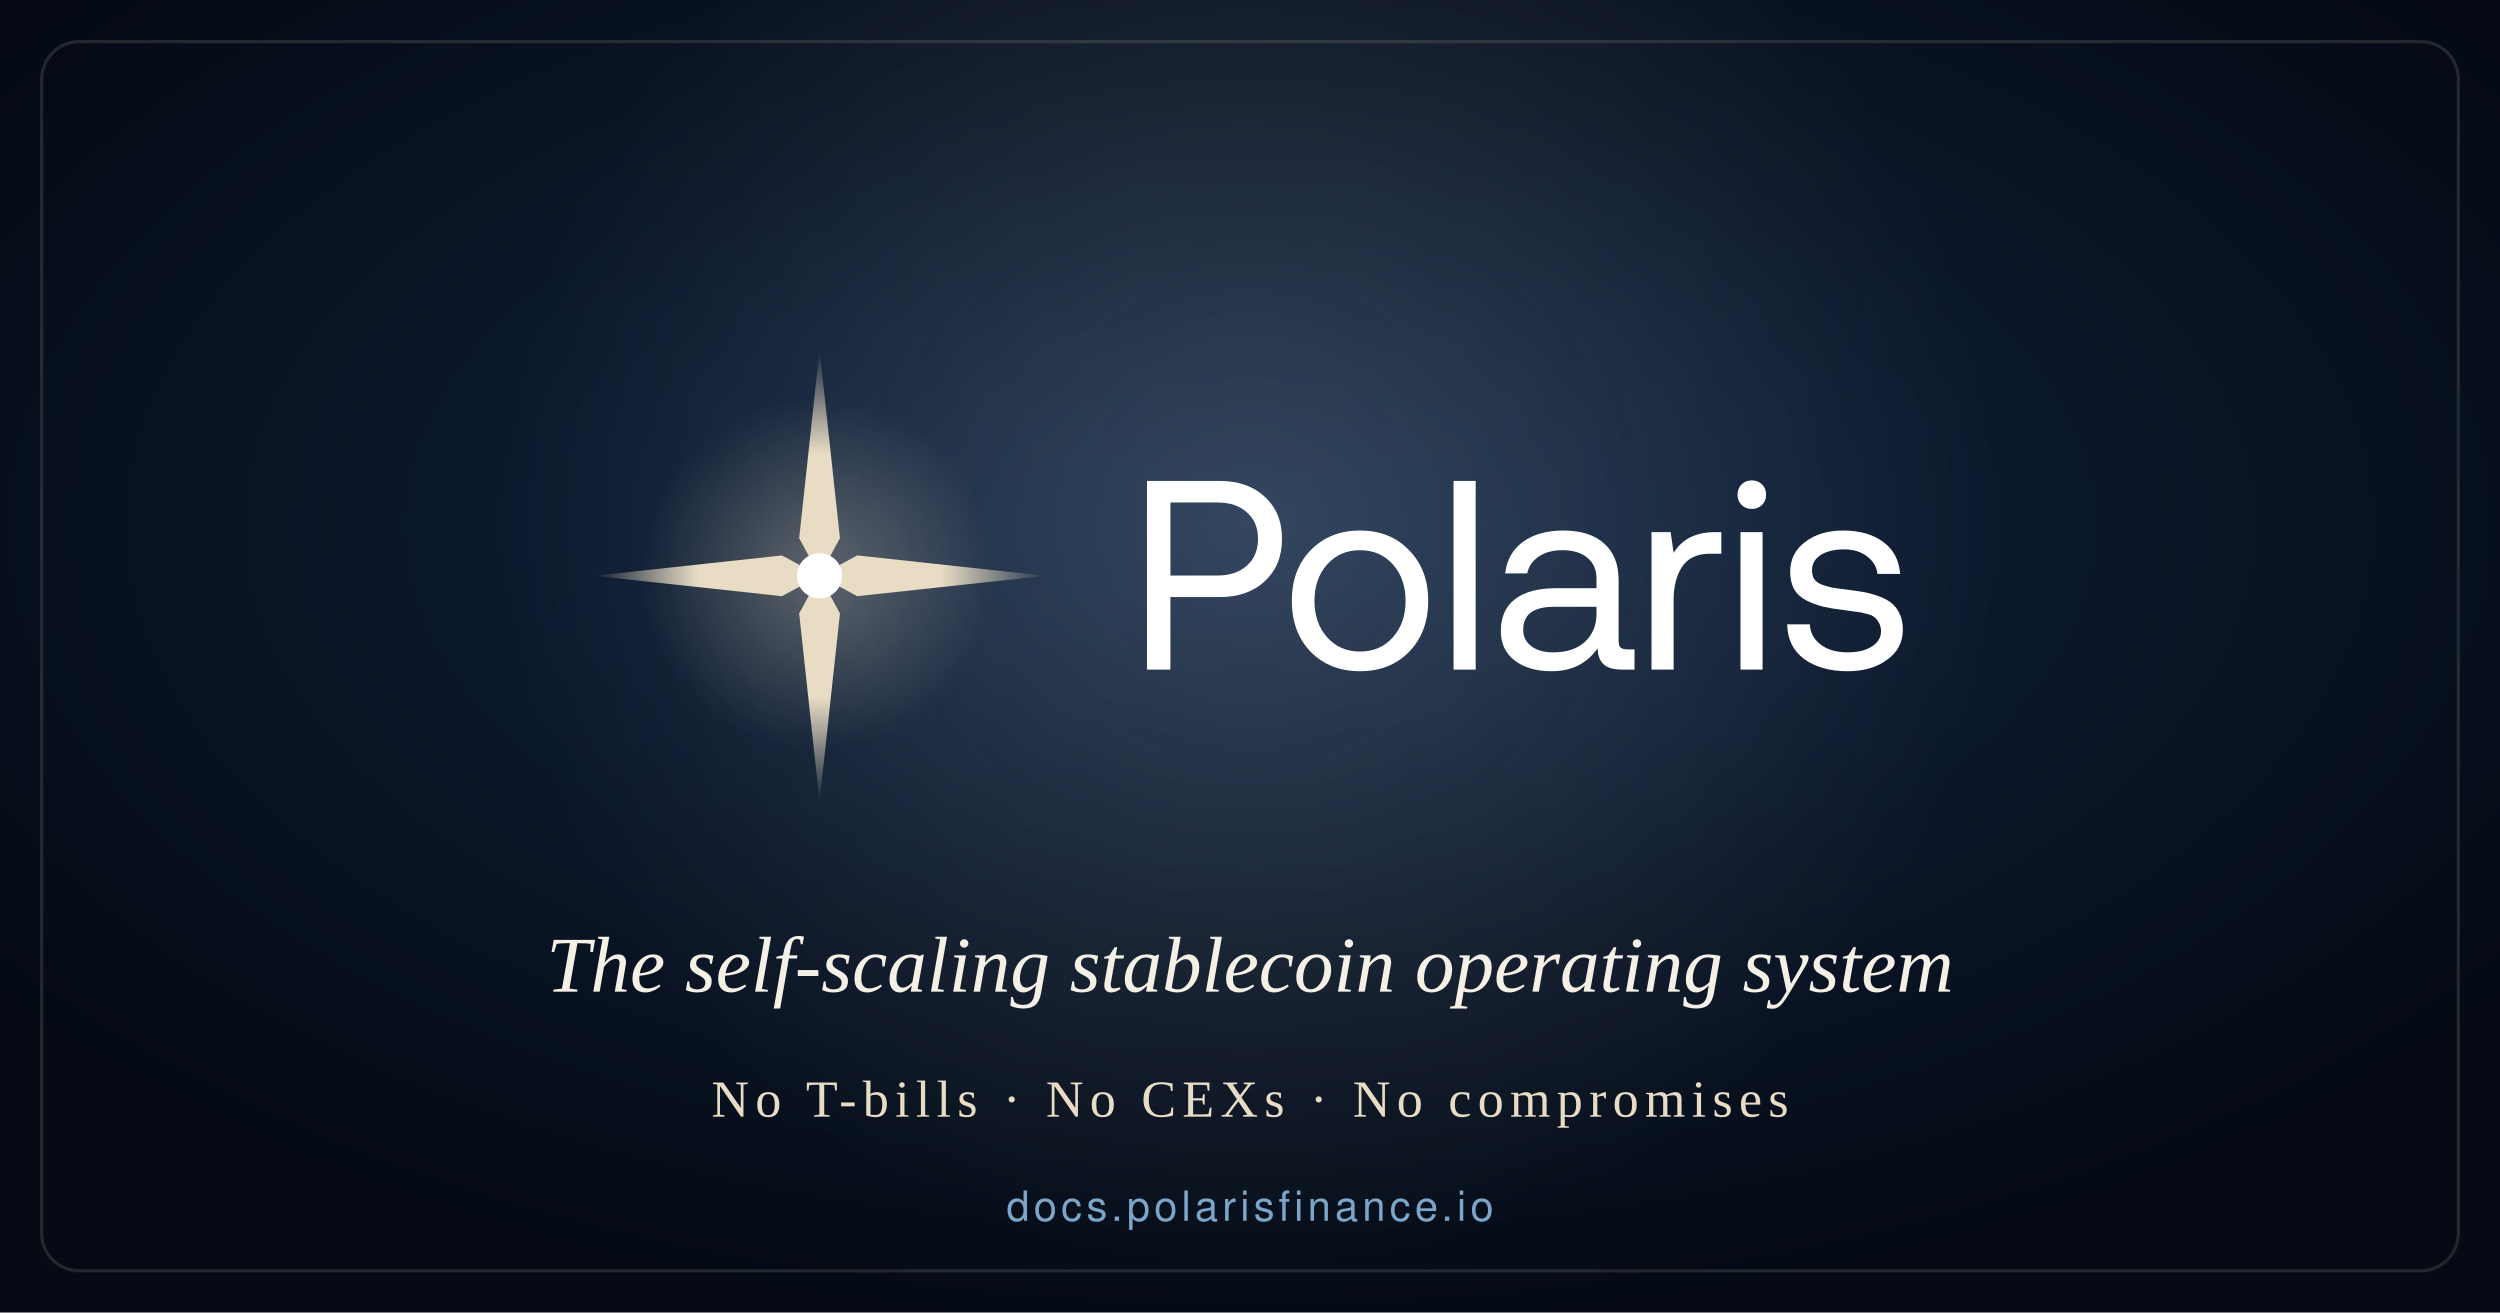
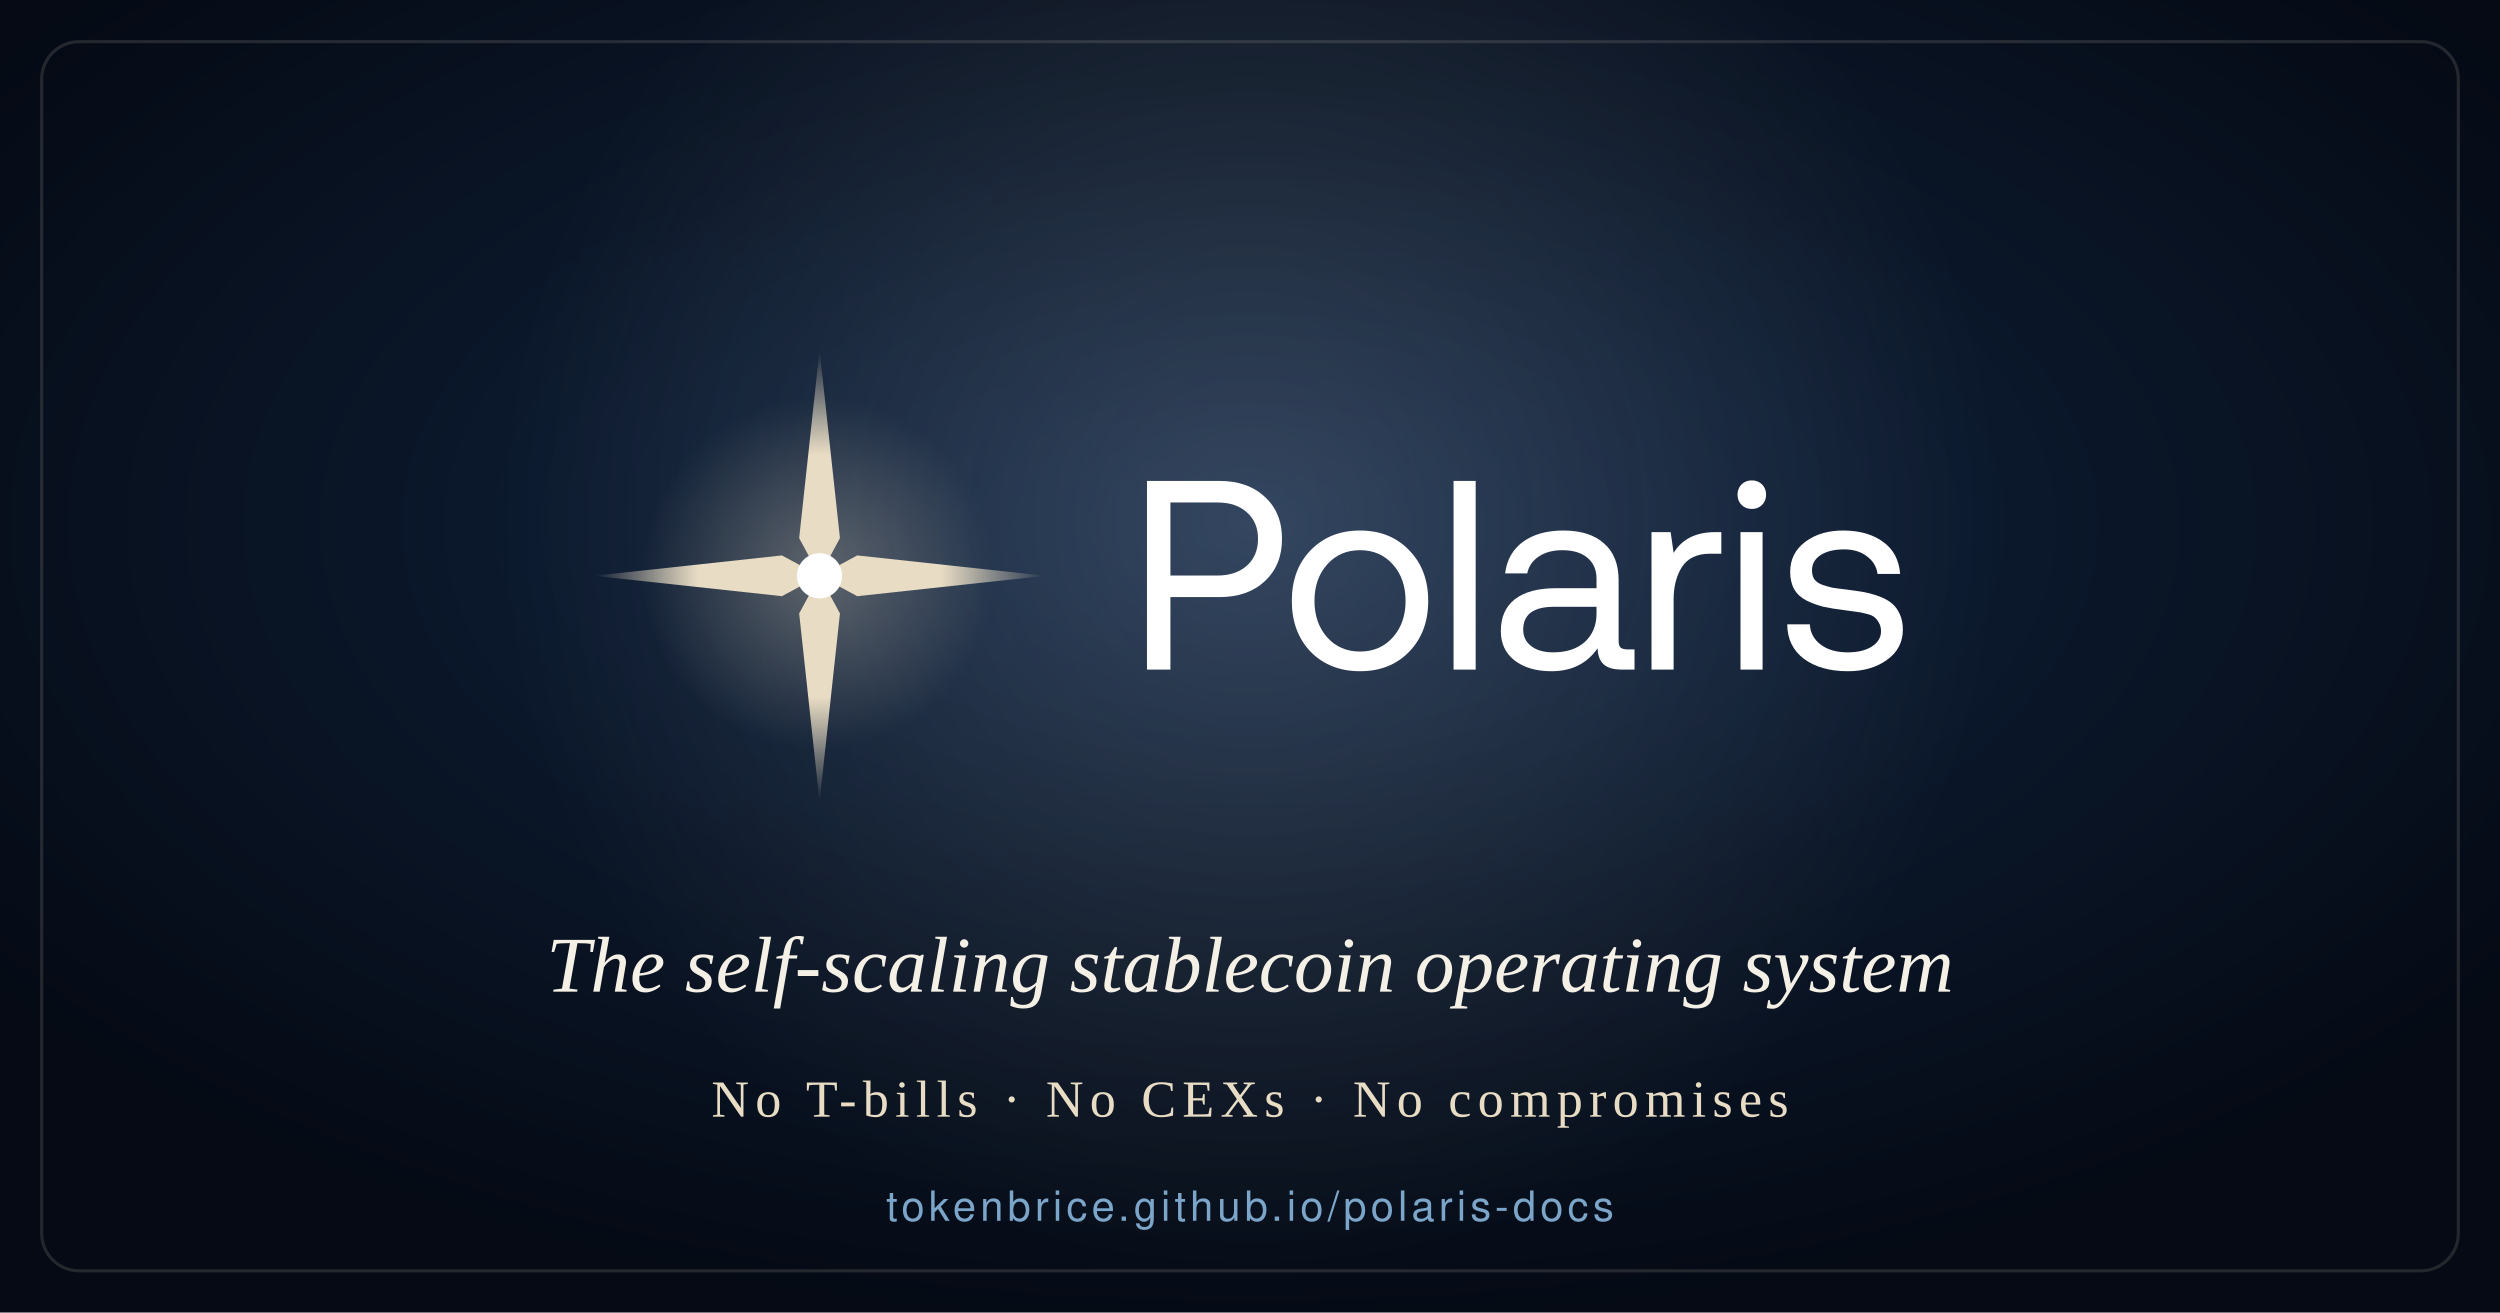
<svg xmlns="http://www.w3.org/2000/svg" width="1200" height="630" viewBox="0 0 1200 630" fill="none">
  <defs>
    <radialGradient id="bgGlow" cx="0.5" cy="0.4" r="0.62" gradientUnits="objectBoundingBox">
      <stop offset="0" stop-color="#122a4d" />
      <stop offset="0.55" stop-color="#0a1628" />
      <stop offset="1" stop-color="#050a14" />
    </radialGradient>
    <radialGradient id="starGlow" cx="0" cy="0" r="1" gradientUnits="userSpaceOnUse" gradientTransform="translate(600 250) scale(360)">
      <stop offset="0" stop-color="#e8dcc4" stop-opacity="0.16" />
      <stop offset="1" stop-color="#e8dcc4" stop-opacity="0" />
    </radialGradient>
    <radialGradient id="emb_radial" cx="0" cy="0" r="1" gradientUnits="userSpaceOnUse" gradientTransform="translate(43.1475 43.1469) rotate(90) scale(33.9014)">
      <stop stop-color="#E8DCC4" stop-opacity="0.32" />
      <stop offset="1" stop-color="#E8DCC4" stop-opacity="0" />
    </radialGradient>
    <linearGradient id="emb_l1" x1="0" y1="43.529" x2="43.529" y2="43.529" gradientUnits="userSpaceOnUse">
      <stop stop-color="#E8DCC4" stop-opacity="0" />
      <stop offset="0.464" stop-color="#E8DCC4" />
    </linearGradient>
    <linearGradient id="emb_l2" x1="87.057" y1="43.529" x2="43.529" y2="43.529" gradientUnits="userSpaceOnUse">
      <stop stop-color="#E8DCC4" stop-opacity="0" />
      <stop offset="0.464" stop-color="#E8DCC4" />
    </linearGradient>
    <linearGradient id="emb_l3" x1="43.529" y1="0" x2="43.529" y2="43.528" gradientUnits="userSpaceOnUse">
      <stop stop-color="#E8DCC4" stop-opacity="0" />
      <stop offset="0.464" stop-color="#E8DCC4" />
    </linearGradient>
    <linearGradient id="emb_l4" x1="43.529" y1="87.056" x2="43.529" y2="43.528" gradientUnits="userSpaceOnUse">
      <stop stop-color="#E8DCC4" stop-opacity="0" />
      <stop offset="0.464" stop-color="#E8DCC4" />
    </linearGradient>
  </defs>
  <rect width="1200" height="630" fill="url(#bgGlow)" />
  <rect width="1200" height="630" fill="url(#starGlow)" />
  <rect x="20" y="20" width="1160" height="590" rx="18" fill="none" stroke="#e8dcc4" stroke-opacity="0.14" stroke-width="1.5" />
  <g transform="translate(285 168) scale(2.49)">
    <path d="M43.148 77.048C61.871 77.048 77.049 61.87 77.049 43.147C77.049 24.424 61.871 9.245 43.148 9.245C24.424 9.245 9.246 24.424 9.246 43.147C9.246 61.87 24.424 77.048 43.148 77.048Z" fill="url(#emb_radial)" />
    <path d="M0 43.529L36.274 39.599L43.528 43.529L36.274 47.458L0 43.529Z" fill="url(#emb_l1)" />
    <path d="M87.057 43.529L50.783 39.599L43.529 43.529L50.783 47.458L87.057 43.529Z" fill="url(#emb_l2)" />
    <path d="M43.529 0L47.459 36.274L43.529 43.528L39.599 36.274L43.529 0Z" fill="url(#emb_l3)" />
    <path d="M43.529 87.056L47.459 50.783L43.529 43.528L39.599 50.783L43.529 87.056Z" fill="url(#emb_l4)" />
    <path d="M43.528 47.881C45.932 47.881 47.881 45.932 47.881 43.528C47.881 41.124 45.932 39.175 43.528 39.175C41.124 39.175 39.175 41.124 39.175 43.528C39.175 45.932 41.124 47.881 43.528 47.881Z" fill="white" />
    <path d="M106.645 61.611V25.238H120.622C124.26 25.238 127.169 26.26 129.352 28.304C131.569 30.313 132.677 33.015 132.677 36.41C132.677 39.805 131.569 42.524 129.352 44.568C127.169 46.612 124.26 47.633 120.622 47.633H111.165V61.611H106.645ZM120.259 29.395H111.165V43.477H120.207C122.597 43.477 124.502 42.836 125.922 41.554C127.343 40.272 128.053 38.557 128.053 36.41C128.053 34.262 127.343 32.565 125.922 31.317C124.537 30.036 122.649 29.395 120.259 29.395Z" fill="white" />
    <path d="M157.171 58.182C154.746 60.676 151.594 61.923 147.714 61.923C143.834 61.923 140.665 60.676 138.205 58.182C135.78 55.653 134.568 52.379 134.568 48.361C134.568 44.343 135.78 41.086 138.205 38.592C140.665 36.063 143.834 34.799 147.714 34.799C151.594 34.799 154.746 36.063 157.171 38.592C159.631 41.086 160.861 44.343 160.861 48.361C160.861 52.379 159.631 55.653 157.171 58.182ZM141.375 55.376C143.003 57.212 145.116 58.13 147.714 58.13C150.312 58.13 152.425 57.212 154.054 55.376C155.682 53.54 156.496 51.202 156.496 48.361C156.496 45.52 155.682 43.182 154.054 41.346C152.425 39.51 150.312 38.592 147.714 38.592C145.116 38.592 143.003 39.51 141.375 41.346C139.747 43.182 138.933 45.52 138.933 48.361C138.933 51.202 139.747 53.54 141.375 55.376Z" fill="white" />
    <path d="M165.747 61.611V25.238H170.008V61.611H165.747Z" fill="white" />
    <path d="M199.28 57.714H200.631V61.611H198.292C196.595 61.611 195.382 61.265 194.655 60.572C193.927 59.879 193.546 58.857 193.512 57.506C191.468 60.451 188.506 61.923 184.626 61.923C181.682 61.923 179.309 61.23 177.507 59.844C175.741 58.459 174.857 56.571 174.857 54.181C174.857 51.513 175.758 49.469 177.559 48.049C179.395 46.629 182.045 45.919 185.51 45.919H193.304V44.1C193.304 42.368 192.715 41.017 191.537 40.047C190.394 39.077 188.783 38.592 186.705 38.592C184.869 38.592 183.345 39.008 182.132 39.839C180.954 40.636 180.227 41.71 179.95 43.061H175.689C176.001 40.463 177.144 38.436 179.118 36.981C181.128 35.526 183.726 34.799 186.913 34.799C190.307 34.799 192.923 35.63 194.759 37.293C196.629 38.921 197.565 41.277 197.565 44.36V55.947C197.565 56.64 197.686 57.108 197.928 57.35C198.206 57.593 198.656 57.714 199.28 57.714ZM193.304 50.803V49.504H185.094C181.145 49.504 179.17 50.976 179.17 53.921C179.17 55.237 179.69 56.294 180.729 57.091C181.768 57.887 183.171 58.286 184.938 58.286C187.536 58.286 189.58 57.61 191.07 56.259C192.559 54.873 193.304 53.055 193.304 50.803Z" fill="white" />
    <path d="M216.169 35.111H217.364V39.268H215.234C212.705 39.268 210.886 40.116 209.778 41.814C208.704 43.511 208.167 45.607 208.167 48.101V61.611H203.906V35.111H207.595L208.167 39.112C209.795 36.444 212.463 35.111 216.169 35.111Z" fill="white" />
    <path d="M225.215 29.863C224.695 30.382 224.037 30.642 223.24 30.642C222.443 30.642 221.785 30.382 221.265 29.863C220.746 29.343 220.486 28.685 220.486 27.888C220.486 27.091 220.746 26.433 221.265 25.913C221.785 25.394 222.443 25.134 223.24 25.134C224.037 25.134 224.695 25.394 225.215 25.913C225.734 26.433 225.994 27.091 225.994 27.888C225.994 28.685 225.734 29.343 225.215 29.863ZM221.058 61.611V35.111H225.318V61.611H221.058Z" fill="white" />
    <path d="M230.064 52.882H234.429C234.499 54.475 235.191 55.774 236.508 56.779C237.824 57.783 239.573 58.286 241.756 58.286C243.626 58.286 245.151 57.922 246.329 57.194C247.541 56.432 248.147 55.445 248.147 54.233C248.147 53.575 248.009 53.02 247.731 52.57C247.489 52.12 247.212 51.773 246.9 51.531C246.623 51.254 246.103 51.028 245.341 50.855C244.579 50.647 243.99 50.526 243.575 50.491C243.159 50.422 242.397 50.318 241.288 50.18C239.591 49.972 238.188 49.747 237.079 49.504C235.971 49.227 234.88 48.829 233.806 48.309C232.732 47.755 231.935 47.027 231.415 46.127C230.896 45.191 230.636 44.066 230.636 42.749C230.636 40.359 231.606 38.436 233.546 36.981C235.52 35.492 238.015 34.764 241.028 34.799C244.146 34.834 246.675 35.578 248.615 37.033C250.555 38.454 251.629 40.497 251.836 43.165H247.472C247.298 41.779 246.623 40.653 245.445 39.787C244.302 38.887 242.83 38.436 241.028 38.436C239.158 38.436 237.651 38.8 236.508 39.528C235.399 40.255 234.845 41.225 234.845 42.437C234.845 43.13 234.984 43.702 235.261 44.152C235.572 44.602 236.075 44.966 236.768 45.243C237.495 45.486 238.153 45.676 238.742 45.815C239.366 45.919 240.284 46.04 241.496 46.179C242.882 46.352 244.042 46.525 244.978 46.698C245.913 46.871 246.883 47.148 247.887 47.53C248.892 47.911 249.689 48.361 250.278 48.881C250.901 49.4 251.403 50.093 251.785 50.959C252.166 51.791 252.356 52.778 252.356 53.921C252.356 56.346 251.334 58.286 249.29 59.741C247.281 61.196 244.77 61.923 241.756 61.923C238.257 61.923 235.434 61.126 233.286 59.533C231.173 57.939 230.099 55.722 230.064 52.882Z" fill="white" />
  </g>
  <text x="600" y="476" text-anchor="middle" font-family="Georgia, 'Times New Roman', serif" font-size="38" font-style="italic" fill="#f5f0e6">The self-scaling stablecoin operating system</text>
  <text x="600" y="536" text-anchor="middle" font-family="Georgia, 'Times New Roman', serif" font-size="25" letter-spacing="3" fill="#e8dcc4">No T-bills · No CEXs · No compromises</text>
-   <text x="600" y="586" text-anchor="middle" font-family="Helvetica, Arial, sans-serif" font-size="20" letter-spacing="2" fill="#7ba5c9">docs.polarisfinance.io</text>
+   <text x="600" y="586" text-anchor="middle" font-family="Helvetica, Arial, sans-serif" font-size="20" letter-spacing="2" fill="#7ba5c9">tokenbrice.github.io/polaris-docs</text>
</svg>
